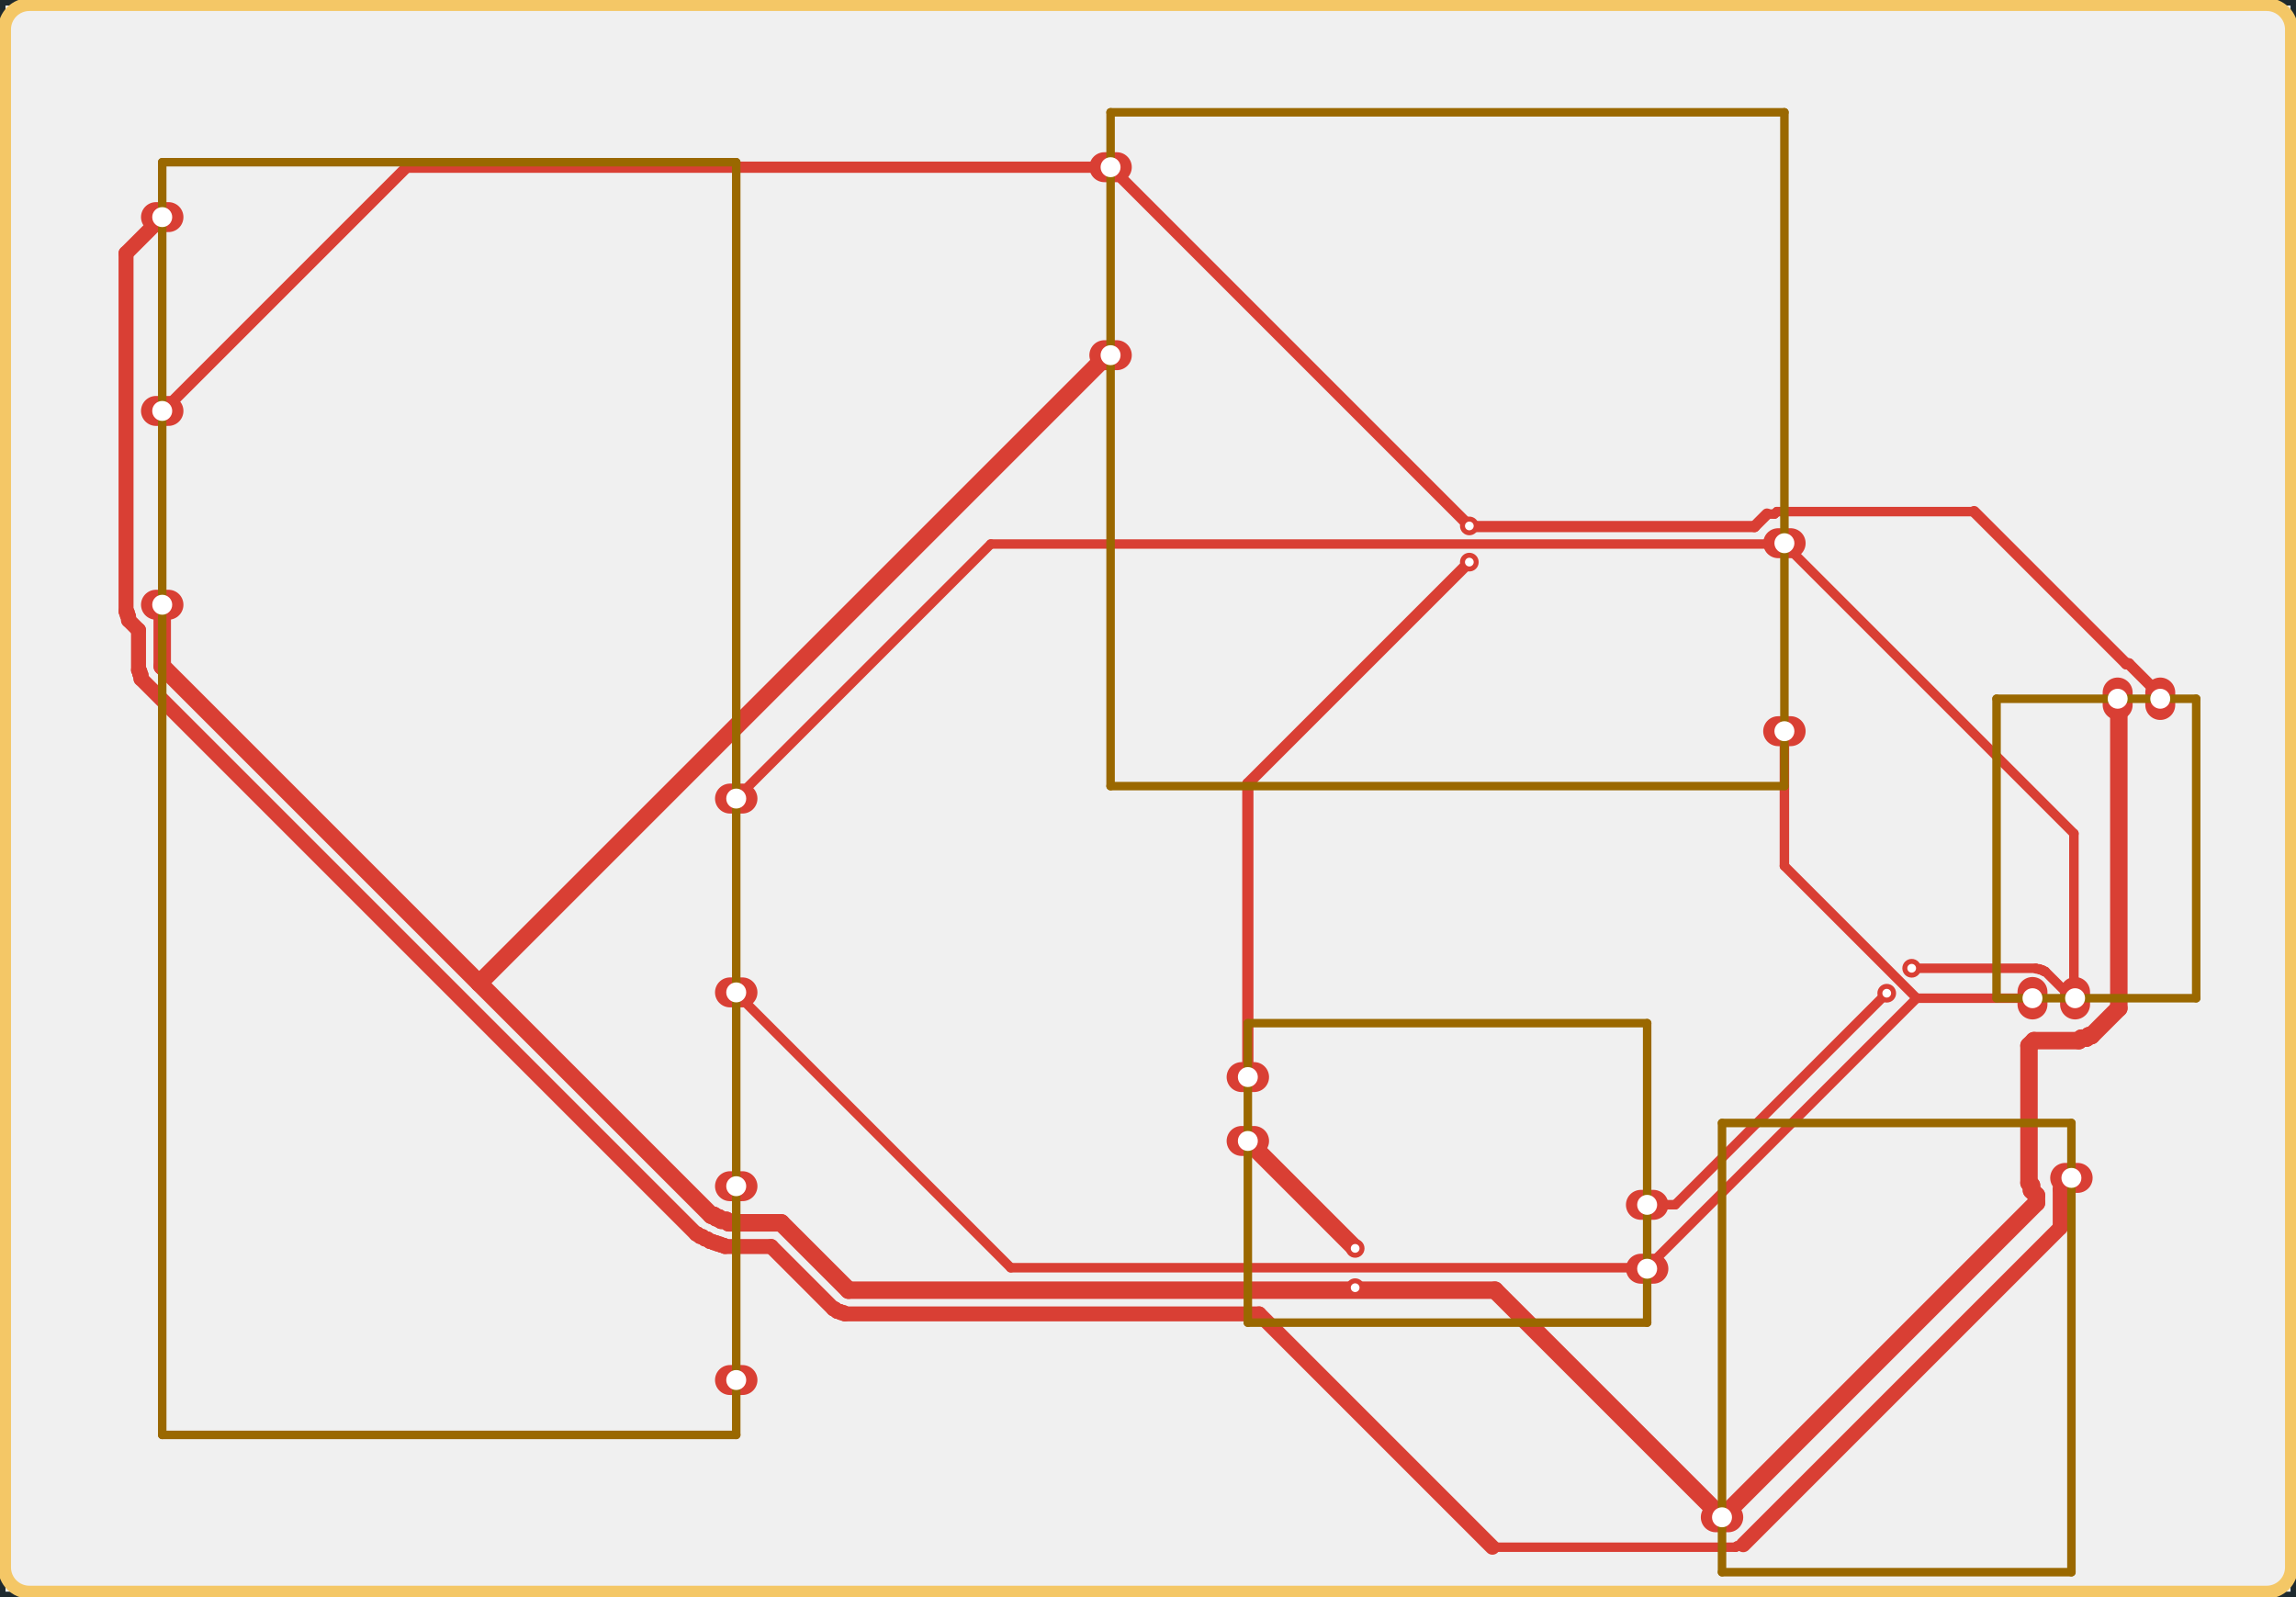
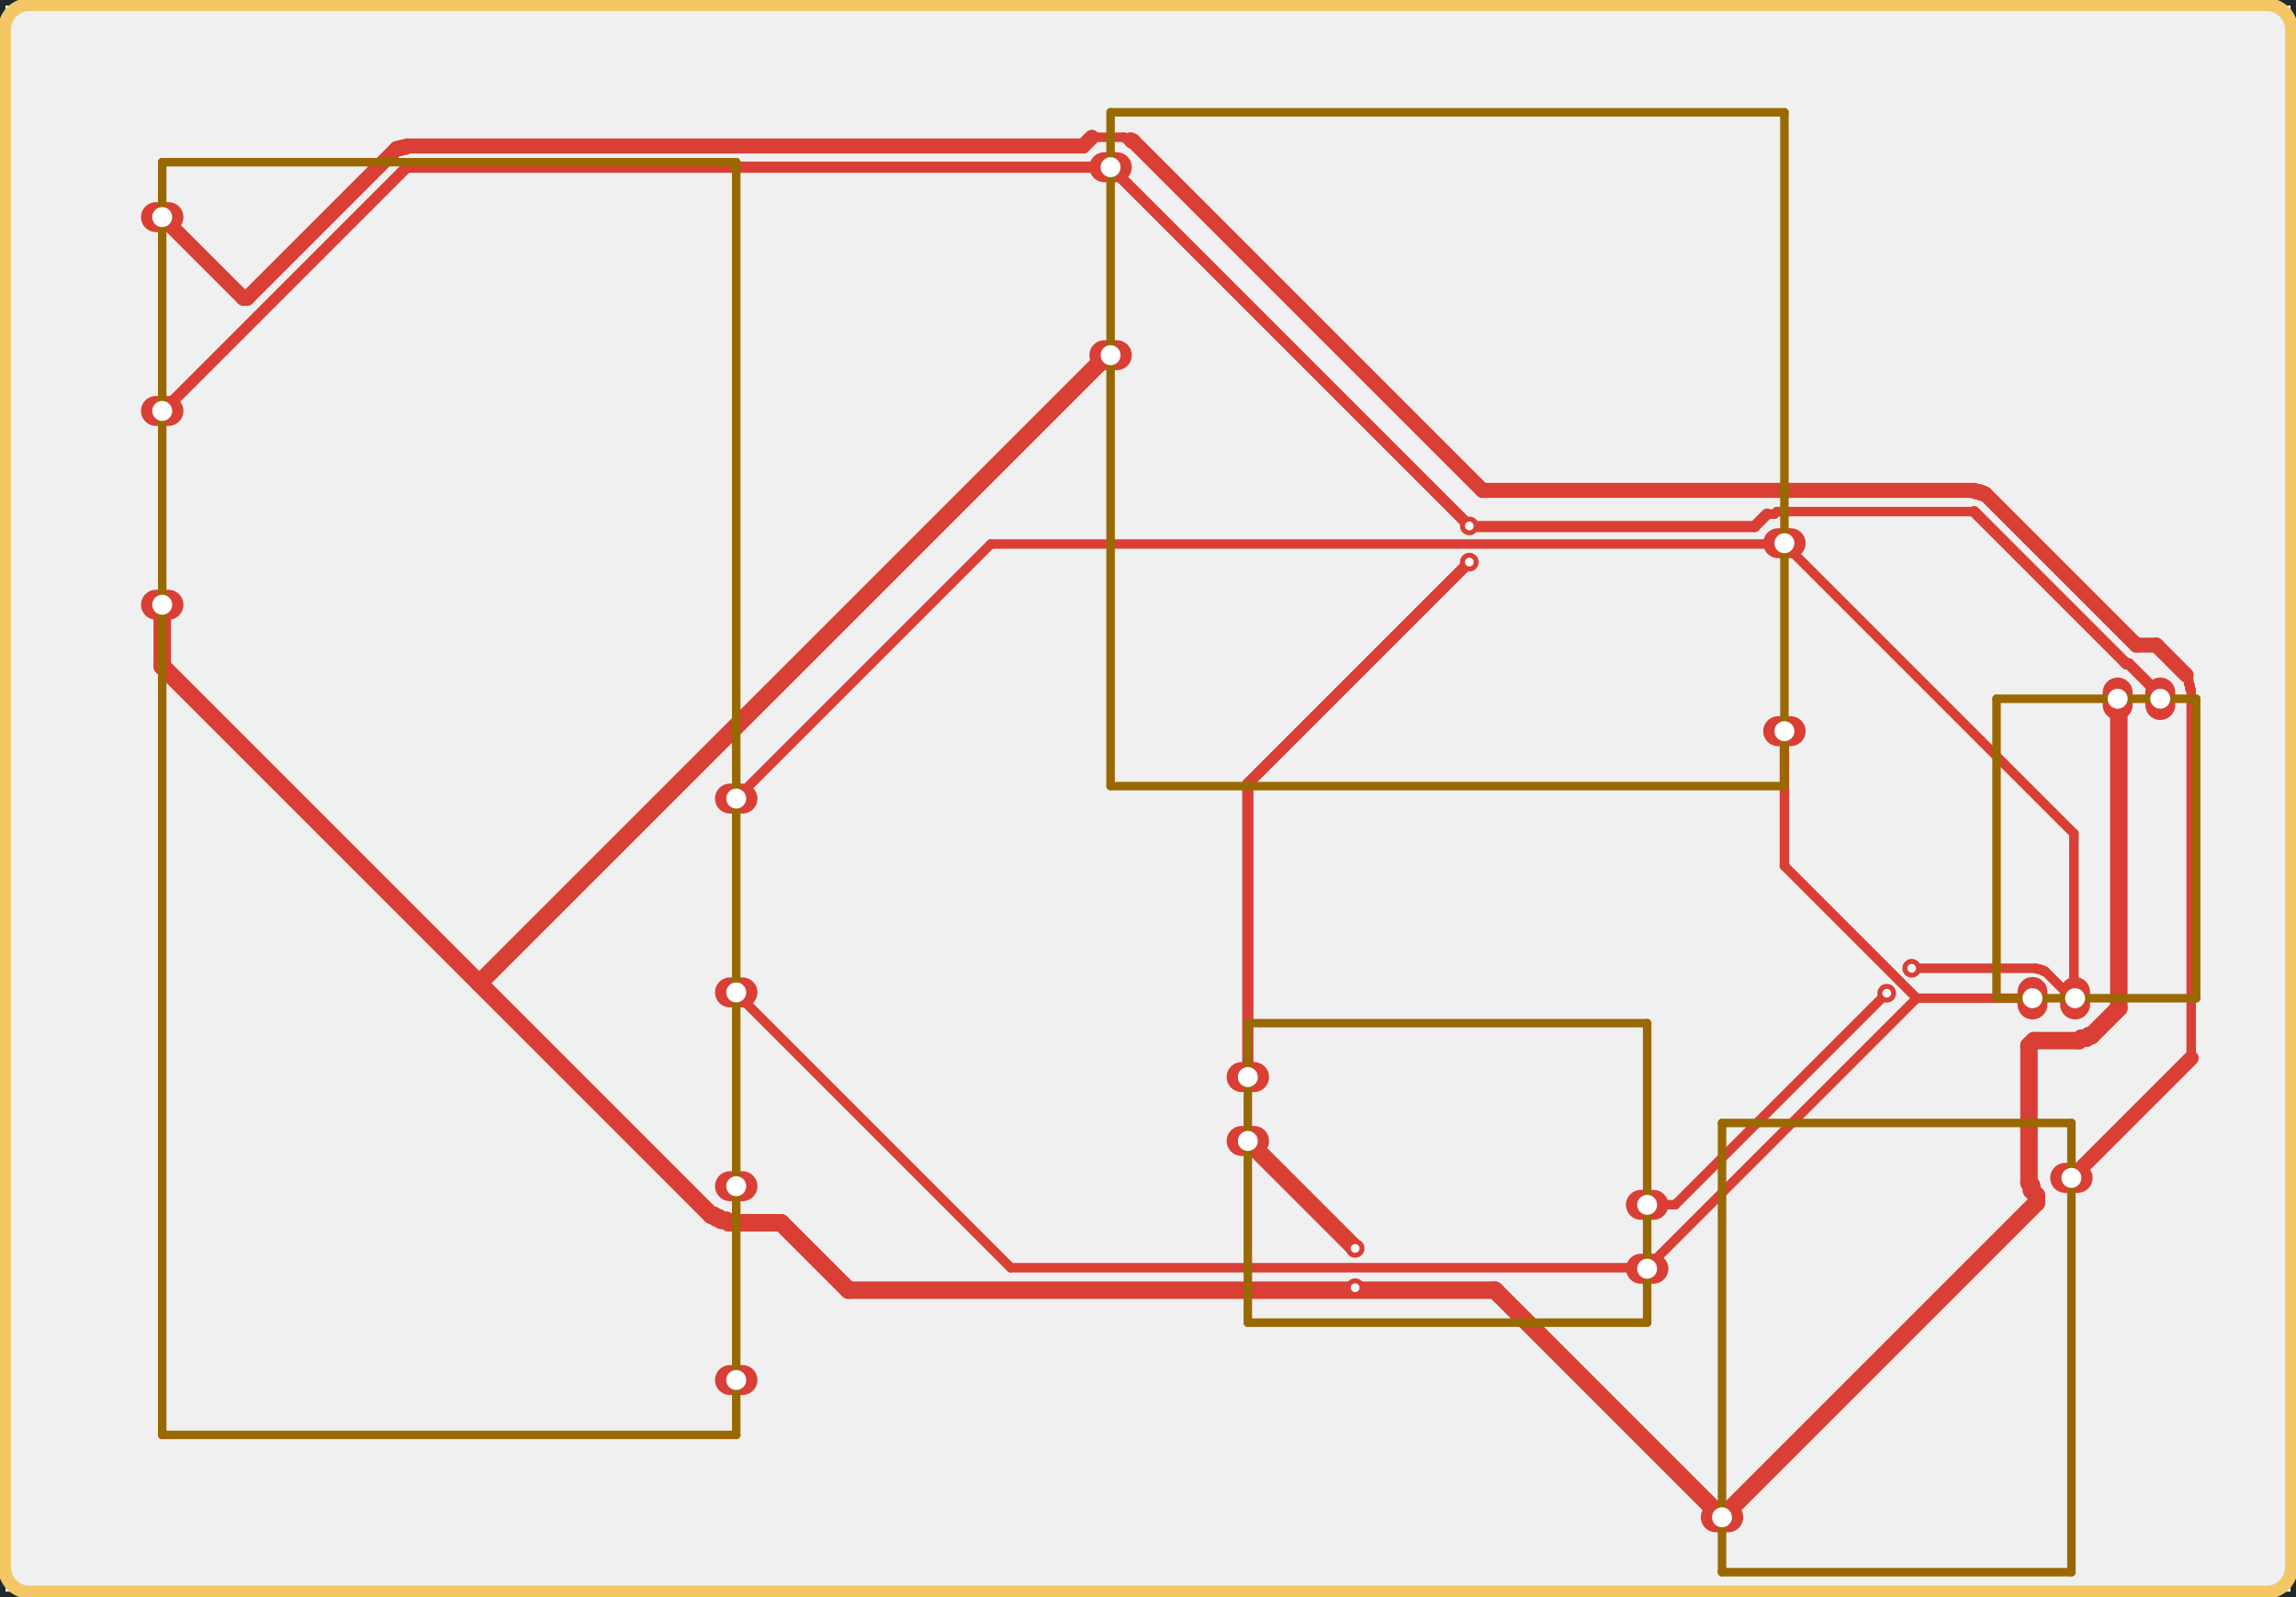
<svg xmlns="http://www.w3.org/2000/svg" version="1.1" width="91.999mm" height="63.983mm" viewBox="0 0 91.999 63.983">
  <g style="fill:#000000; fill-opacity:1;stroke:#000000; stroke-opacity:1; stroke-linecap:round; stroke-linejoin:round;" transform="translate(0 0) scale(1 1)">
</g>
  <g style="fill:none;  stroke:#D93F34; stroke-width:1.2; stroke-opacity:1;  stroke-linecap:round; stroke-linejoin:round;">
-     <path d="M49.75 45.72 L50.25 45.72 " />
-     <path d="M65.75 50.84 L66.25 50.84 " />
-     <path d="M65.75 48.28 L66.25 48.28 " />
-     <path d="M49.75 43.16 L50.25 43.16 " />
-     <path d="M68.75 60.8 L69.25 60.8 " />
-     <path d="M82.75 47.2 L83.25 47.2 " />
-     <path d="M44.25 14.233 L44.75 14.233 " />
-     <path d="M71.25 29.3 L71.75 29.3 " />
-     <path d="M71.25 21.767 L71.75 21.767 " />
-     <path d="M44.25 6.7 L44.75 6.7 " />
-     <path d="M84.853 28.25 L84.853 27.75 " />
-     <path d="M81.44 40.25 L81.44 39.75 " />
-     <path d="M83.147 40.25 L83.147 39.75 " />
-     <path d="M86.56 28.25 L86.56 27.75 " />
    <path d="M6.25 16.467 L6.75 16.467 " />
    <path d="M6.25 24.233 L6.75 24.233 " />
    <path d="M29.25 55.3 L29.75 55.3 " />
    <path d="M29.25 39.767 L29.75 39.767 " />
    <path d="M29.25 32 L29.75 32 " />
    <path d="M29.25 47.533 L29.75 47.533 " />
    <path d="M6.25 8.7 L6.75 8.7 " />
+     <path d="M44.25 14.233 L44.75 14.233 " />
+     <path d="M71.25 29.3 L71.75 29.3 " />
+     <path d="M71.25 21.767 L71.75 21.767 " />
+     <path d="M44.25 6.7 L44.75 6.7 " />
+     <path d="M68.75 60.8 L69.25 60.8 " />
+     <path d="M82.75 47.2 L83.25 47.2 " />
+     <path d="M49.75 45.72 L50.25 45.72 " />
+     <path d="M65.75 50.84 L66.25 50.84 " />
+     <path d="M65.75 48.28 L66.25 48.28 " />
+     <path d="M49.75 43.16 L50.25 43.16 " />
+     <path d="M84.853 28.25 L84.853 27.75 " />
+     <path d="M81.44 40.25 L81.44 39.75 " />
+     <path d="M83.147 40.25 L83.147 39.75 " />
+     <path d="M86.56 28.25 L86.56 27.75 " />
  </g>
  <g style="fill:#D93F34; fill-opacity:1; stroke:none;">
+     <circle cx="58.875" cy="22.525" r="0.375" />
+     <circle cx="58.875" cy="21.075" r="0.375" />
    <circle cx="54.3" cy="51.6" r="0.375" />
    <circle cx="54.3" cy="50.025" r="0.375" />
+     <circle cx="75.6" cy="39.8" r="0.375" />
    <circle cx="76.6" cy="38.8" r="0.375" />
-     <circle cx="75.6" cy="39.8" r="0.375" />
-     <circle cx="58.875" cy="21.075" r="0.375" />
-     <circle cx="58.875" cy="22.525" r="0.375" />
+   </g>
+   <g style="fill:none;  stroke:#D93F34; stroke-width:0.38; stroke-opacity:1;  stroke-linecap:round; stroke-linejoin:round;">
+     <path d="M71.1 20.6 L71.2 20.5 " />
+   </g>
+   <g style="fill:none;  stroke:#D93F34; stroke-width:0.45; stroke-opacity:1;  stroke-linecap:round; stroke-linejoin:round;">
+     <path d="M58.9 21.1 L70.3 21.1 " />
+     <path d="M44.5 6.7 L58.9 21.1 " />
+   </g>
+   <g style="fill:none;  stroke:#D93F34; stroke-width:0.38; stroke-opacity:1;  stroke-linecap:round; stroke-linejoin:round;">
+     <path d="M70.8 20.6 L71.1 20.6 " />
+   </g>
+   <g style="fill:none;  stroke:#D93F34; stroke-width:0.45; stroke-opacity:1;  stroke-linecap:round; stroke-linejoin:round;">
+     <path d="M16.3 6.7 L44.5 6.7 " />
+     <path d="M50 31.4 L50 43.15 " />
+   </g>
+   <g style="fill:none;  stroke:#D93F34; stroke-width:0.38; stroke-opacity:1;  stroke-linecap:round; stroke-linejoin:round;">
+     <path d="M71.2 20.5 L79.1 20.5 " />
+   </g>
+   <g style="fill:none;  stroke:#D93F34; stroke-width:0.45; stroke-opacity:1;  stroke-linecap:round; stroke-linejoin:round;">
+     <path d="M70.3 21.1 L70.8 20.6 " />
+     <path d="M85.3 26.6 L86.6 27.9 " />
+     <path d="M85.2 26.6 L85.3 26.6 " />
+     <path d="M79.1 20.5 L85.2 26.6 " />
+     <path d="M58.875 22.525 L50 31.4 " />
+     <path d="M6.5 16.5 L16.3 6.7 " />
  </g>
  <g style="fill:none;  stroke:#D93F34; stroke-width:0.7; stroke-opacity:1;  stroke-linecap:round; stroke-linejoin:round;">
+     <path d="M31.3 49 L29.2 49 " />
+     <path d="M81.3 41.9 L81.5 41.7 " />
+     <path d="M81.6 47.9 L81.4 47.7 " />
+     <path d="M29.1 48.9 L28.9 48.9 " />
    <path d="M81.4 47.5 L81.3 47.4 " />
+     <path d="M6.5 26.7 L6.5 24.2 " />
+     <path d="M83.3 41.7 L83.4 41.6 " />
+     <path d="M28.5 48.7 L6.5 26.7 " />
+     <path d="M81.4 47.7 L81.4 47.5 " />
+     <path d="M81.5 41.7 L83.3 41.7 " />
+     <path d="M83.4 41.6 L83.6 41.6 " />
+     <path d="M34 51.7 L31.3 49 " />
+     <path d="M83.8 41.5 L84.9 40.4 " />
    <path d="M81.6 48.2 L81.6 47.9 " />
+     <path d="M69 60.8 L81.6 48.2 " />
+     <path d="M28.8 48.8 L28.7 48.8 " />
    <path d="M28.9 48.9 L28.8 48.8 " />
-     <path d="M31.3 49 L29.2 49 " />
-     <path d="M69 60.8 L81.6 48.2 " />
-     <path d="M81.3 41.9 L81.5 41.7 " />
    <path d="M19.2 39.4 L44.4 14.2 " />
+     <path d="M81.3 47.4 L81.3 41.9 " />
+     <path d="M28.7 48.8 L28.6 48.7 " />
+     <path d="M29.2 49 L29.1 48.9 " />
+     <path d="M59.9 51.7 L34 51.7 " />
+     <path d="M28.6 48.7 L28.5 48.7 " />
    <path d="M83.6 41.6 L83.7 41.5 " />
-     <path d="M81.5 41.7 L83.3 41.7 " />
-     <path d="M81.3 47.4 L81.3 41.9 " />
-     <path d="M29.2 49 L29.1 48.9 " />
-     <path d="M29.1 48.9 L28.9 48.9 " />
-     <path d="M83.4 41.6 L83.6 41.6 " />
+     <path d="M83.7 41.5 L83.8 41.5 " />
    <path d="M84.9 40.4 L84.9 28 " />
-     <path d="M28.5 48.7 L6.5 26.7 " />
-     <path d="M28.8 48.8 L28.7 48.8 " />
-     <path d="M81.6 47.9 L81.4 47.7 " />
-     <path d="M28.7 48.8 L28.6 48.7 " />
-     <path d="M83.8 41.5 L84.9 40.4 " />
-     <path d="M6.5 26.7 L6.5 24.2 " />
+     <path d="M54.3 50.025 L50 45.725 " />
    <path d="M69 60.8 L59.9 51.7 " />
-     <path d="M83.3 41.7 L83.4 41.6 " />
-     <path d="M59.9 51.7 L34 51.7 " />
-     <path d="M54.3 50.025 L50 45.725 " />
-     <path d="M81.4 47.7 L81.4 47.5 " />
-     <path d="M34 51.7 L31.3 49 " />
-     <path d="M28.6 48.7 L28.5 48.7 " />
-     <path d="M83.7 41.5 L83.8 41.5 " />
-   </g>
-   <g style="fill:none;  stroke:#D93F34; stroke-width:0.38; stroke-opacity:1;  stroke-linecap:round; stroke-linejoin:round;">
-     <path d="M71.5 34.7 L71.5 29.3 " />
+   </g>
+   <g style="fill:none;  stroke:#D93F34; stroke-width:0.38; stroke-opacity:1;  stroke-linecap:round; stroke-linejoin:round;">
    <path d="M40.5 50.8 L66 50.8 " />
-     <path d="M66 50.8 L76.8 40 " />
    <path d="M76.8 40 L71.5 34.7 " />
    <path d="M76.8 40 L81.4 40 " />
+     <path d="M71.5 34.7 L71.5 29.3 " />
+     <path d="M66 50.8 L76.8 40 " />
    <path d="M29.5 39.8 L40.5 50.8 " />
-     <path d="M29.5 32 L39.7 21.8 " />
    <path d="M83.1 33.4 L83.1 40 " />
    <path d="M81.775 38.85 L81.725 38.85 " />
    <path d="M81.95 38.925 L81.9 38.925 " />
+     <path d="M67.125 48.275 L66 48.275 " />
    <path d="M83.025 40 L81.95 38.925 " />
    <path d="M81.8 38.875 L81.775 38.85 " />
    <path d="M81.85 38.875 L81.8 38.875 " />
+     <path d="M81.7 38.825 L81.6 38.825 " />
+     <path d="M71.5 21.8 L83.1 33.4 " />
+     <path d="M81.9 38.925 L81.85 38.875 " />
+     <path d="M75.6 39.8 L67.125 48.275 " />
+     <path d="M29.5 32 L39.7 21.8 " />
    <path d="M81.575 38.8 L76.6 38.8 " />
    <path d="M39.7 21.8 L71.5 21.8 " />
    <path d="M81.725 38.85 L81.7 38.825 " />
    <path d="M81.6 38.825 L81.575 38.8 " />
-     <path d="M81.7 38.825 L81.6 38.825 " />
-     <path d="M71.5 21.8 L83.1 33.4 " />
-     <path d="M81.9 38.925 L81.85 38.875 " />
-     <path d="M67.125 48.275 L66 48.275 " />
-     <path d="M75.6 39.8 L67.125 48.275 " />
-     <path d="M71.1 20.6 L71.2 20.5 " />
-   </g>
-   <g style="fill:none;  stroke:#D93F34; stroke-width:0.45; stroke-opacity:1;  stroke-linecap:round; stroke-linejoin:round;">
-     <path d="M85.2 26.6 L85.3 26.6 " />
-     <path d="M16.3 6.7 L44.5 6.7 " />
-     <path d="M85.3 26.6 L86.6 27.9 " />
-     <path d="M50 31.4 L50 43.15 " />
-   </g>
-   <g style="fill:none;  stroke:#D93F34; stroke-width:0.38; stroke-opacity:1;  stroke-linecap:round; stroke-linejoin:round;">
-     <path d="M70.8 20.6 L71.1 20.6 " />
-     <path d="M71.2 20.5 L79.1 20.5 " />
-   </g>
-   <g style="fill:none;  stroke:#D93F34; stroke-width:0.45; stroke-opacity:1;  stroke-linecap:round; stroke-linejoin:round;">
-     <path d="M6.5 16.5 L16.3 6.7 " />
-     <path d="M70.3 21.1 L70.8 20.6 " />
-     <path d="M44.5 6.7 L58.9 21.1 " />
-     <path d="M79.1 20.5 L85.2 26.6 " />
-     <path d="M58.875 22.525 L50 31.4 " />
-     <path d="M58.9 21.1 L70.3 21.1 " />
-   </g>
-   <g style="fill:none;  stroke:#D93F34; stroke-width:0.6; stroke-opacity:1;  stroke-linecap:round; stroke-linejoin:round;">
-     <path d="M28.7 49.8 L28.6 49.8 " />
-     <path d="M33.45 52.45 L33.4 52.45 " />
-     <path d="M5.15 24.85 L5.15 24.7 " />
-     <path d="M33.4 52.45 L30.9 49.95 " />
-     <path d="M29 49.9 L28.9 49.9 " />
-     <path d="M5.65 27.2 L5.65 27.05 " />
-     <path d="M59.8 62 L50.45 52.65 " />
-     <path d="M5.6 26.9 L5.55 26.85 " />
-   </g>
-   <g style="fill:none;  stroke:#D93F34; stroke-width:0.38; stroke-opacity:1;  stroke-linecap:round; stroke-linejoin:round;">
-     <path d="M69.55 62 L59.8 62 " />
-   </g>
-   <g style="fill:none;  stroke:#D93F34; stroke-width:0.6; stroke-opacity:1;  stroke-linecap:round; stroke-linejoin:round;">
-     <path d="M28.35 49.65 L28.25 49.65 " />
-     <path d="M33.7 52.6 L33.65 52.55 " />
-     <path d="M5.65 27.05 L5.6 27 " />
-     <path d="M50.45 52.65 L33.85 52.65 " />
-   </g>
-   <g style="fill:none;  stroke:#D93F34; stroke-width:0.38; stroke-opacity:1;  stroke-linecap:round; stroke-linejoin:round;">
-     <path d="M69.75 61.9 L69.7 61.95 " />
-     <path d="M69.7 61.95 L69.6 61.95 " />
-   </g>
-   <g style="fill:none;  stroke:#D93F34; stroke-width:0.6; stroke-opacity:1;  stroke-linecap:round; stroke-linejoin:round;">
-     <path d="M5.1 24.55 L5.05 24.5 " />
-     <path d="M5.1 24.65 L5.1 24.55 " />
-     <path d="M5.05 10.15 L6.5 8.7 " />
-     <path d="M33.8 52.6 L33.7 52.6 " />
-     <path d="M27.9 49.45 L5.65 27.2 " />
-     <path d="M5.15 24.7 L5.1 24.65 " />
-     <path d="M28.15 49.55 L28.05 49.55 " />
-     <path d="M27.95 49.45 L27.9 49.45 " />
-     <path d="M83 47.2 L82.55 47.65 " />
-     <path d="M30.9 49.95 L29.05 49.95 " />
-     <path d="M28.85 49.85 L28.75 49.85 " />
-   </g>
-   <g style="fill:none;  stroke:#D93F34; stroke-width:0.38; stroke-opacity:1;  stroke-linecap:round; stroke-linejoin:round;">
-     <path d="M69.85 61.9 L69.75 61.9 " />
-     <path d="M69.6 61.95 L69.55 62 " />
-   </g>
-   <g style="fill:none;  stroke:#D93F34; stroke-width:0.6; stroke-opacity:1;  stroke-linecap:round; stroke-linejoin:round;">
-     <path d="M28.9 49.9 L28.85 49.85 " />
-     <path d="M33.55 52.55 L33.45 52.45 " />
-     <path d="M29.05 49.95 L29 49.9 " />
-     <path d="M5.05 24.5 L5.05 10.15 " />
-     <path d="M5.6 27 L5.6 26.9 " />
-     <path d="M28.45 49.75 L28.35 49.65 " />
-     <path d="M5.55 26.85 L5.55 25.25 " />
-     <path d="M28.6 49.8 L28.55 49.75 " />
-     <path d="M82.55 49.2 L69.85 61.9 " />
-     <path d="M28.05 49.55 L27.95 49.45 " />
-     <path d="M28.55 49.75 L28.45 49.75 " />
-     <path d="M28.25 49.65 L28.15 49.55 " />
-     <path d="M33.65 52.55 L33.55 52.55 " />
-     <path d="M82.55 47.65 L82.55 49.2 " />
-     <path d="M5.55 25.25 L5.15 24.85 " />
-     <path d="M33.85 52.65 L33.8 52.6 " />
-     <path d="M28.75 49.85 L28.7 49.8 " />
+   </g>
+   <g style="fill:none;  stroke:#D93F34; stroke-width:0.6; stroke-opacity:1;  stroke-linecap:round; stroke-linejoin:round;">
+     <path d="M79.3 19.7 L79.35 19.75 " />
+     <path d="M45.35 5.65 L45.4 5.65 " />
+     <path d="M9.75 11.95 L9.9 11.95 " />
+     <path d="M16.1 5.9 L16.25 5.9 " />
+     <path d="M59.4 19.65 L79.1 19.65 " />
+   </g>
+   <g style="fill:none;  stroke:#D93F34; stroke-width:0.38; stroke-opacity:1;  stroke-linecap:round; stroke-linejoin:round;">
+     <path d="M87.8 27.65 L87.8 42.4 " />
+   </g>
+   <g style="fill:none;  stroke:#D93F34; stroke-width:0.6; stroke-opacity:1;  stroke-linecap:round; stroke-linejoin:round;">
+     <path d="M79.15 19.7 L79.3 19.7 " />
+   </g>
+   <g style="fill:none;  stroke:#D93F34; stroke-width:0.38; stroke-opacity:1;  stroke-linecap:round; stroke-linejoin:round;">
+     <path d="M87.7 27.25 L87.7 27.4 " />
+   </g>
+   <g style="fill:none;  stroke:#D93F34; stroke-width:0.6; stroke-opacity:1;  stroke-linecap:round; stroke-linejoin:round;">
+     <path d="M15.9 5.95 L16.05 5.95 " />
+     <path d="M85.6 25.85 L86.4 25.85 " />
+   </g>
+   <g style="fill:none;  stroke:#D93F34; stroke-width:0.38; stroke-opacity:1;  stroke-linecap:round; stroke-linejoin:round;">
+     <path d="M45.25 5.6 L45.3 5.6 " />
+   </g>
+   <g style="fill:none;  stroke:#D93F34; stroke-width:0.6; stroke-opacity:1;  stroke-linecap:round; stroke-linejoin:round;">
+     <path d="M43.4 5.85 L43.75 5.5 " />
+     <path d="M6.5 8.7 L9.75 11.95 " />
+     <path d="M79.1 19.65 L79.15 19.7 " />
+   </g>
+   <g style="fill:none;  stroke:#D93F34; stroke-width:0.38; stroke-opacity:1;  stroke-linecap:round; stroke-linejoin:round;">
+     <path d="M43.75 5.5 L45.05 5.5 " />
+     <path d="M87.75 27.45 L87.75 27.6 " />
+   </g>
+   <g style="fill:none;  stroke:#D93F34; stroke-width:0.6; stroke-opacity:1;  stroke-linecap:round; stroke-linejoin:round;">
+     <path d="M79.45 19.75 L79.5 19.8 " />
+     <path d="M79.35 19.75 L79.45 19.75 " />
+   </g>
+   <g style="fill:none;  stroke:#D93F34; stroke-width:0.38; stroke-opacity:1;  stroke-linecap:round; stroke-linejoin:round;">
+     <path d="M87.7 27.4 L87.75 27.45 " />
+     <path d="M45.05 5.5 L45.1 5.55 " />
+   </g>
+   <g style="fill:none;  stroke:#D93F34; stroke-width:0.6; stroke-opacity:1;  stroke-linecap:round; stroke-linejoin:round;">
+     <path d="M45.4 5.65 L59.4 19.65 " />
+     <path d="M16.05 5.95 L16.1 5.9 " />
+   </g>
+   <g style="fill:none;  stroke:#D93F34; stroke-width:0.38; stroke-opacity:1;  stroke-linecap:round; stroke-linejoin:round;">
+     <path d="M45.1 5.55 L45.2 5.55 " />
+   </g>
+   <g style="fill:none;  stroke:#D93F34; stroke-width:0.6; stroke-opacity:1;  stroke-linecap:round; stroke-linejoin:round;">
+     <path d="M87.8 42.4 L83 47.2 " />
+     <path d="M16.3 5.85 L43.4 5.85 " />
+     <path d="M45.3 5.6 L45.35 5.65 " />
+     <path d="M9.9 11.95 L15.9 5.95 " />
+     <path d="M16.25 5.9 L16.3 5.85 " />
+     <path d="M79.5 19.8 L79.55 19.8 " />
+     <path d="M79.55 19.8 L85.6 25.85 " />
+     <path d="M86.4 25.85 L87.6 27.05 " />
+   </g>
+   <g style="fill:none;  stroke:#D93F34; stroke-width:0.38; stroke-opacity:1;  stroke-linecap:round; stroke-linejoin:round;">
+     <path d="M87.75 27.6 L87.8 27.65 " />
+     <path d="M45.2 5.55 L45.25 5.6 " />
+     <path d="M87.6 27.05 L87.6 27.15 " />
+     <path d="M87.6 27.15 L87.7 27.25 " />
  </g>
  <g style="fill:none;  stroke:#9A6800; stroke-width:0.34; stroke-opacity:1;  stroke-linecap:round; stroke-linejoin:round;">
    <path d="M6.5 6.5 L29.5 6.5 " />
    <path d="M6.5 57.5 L6.5 6.5 " />
    <path d="M29.5 6.5 L29.5 57.5 " />
    <path d="M29.5 57.5 L6.5 57.5 " />
    <path d="M44.5 4.5 L71.5 4.5 " />
    <path d="M44.5 31.5 L44.5 4.5 " />
    <path d="M50 41 L66 41 " />
    <path d="M50 53 L50 41 " />
    <path d="M66 41 L66 53 " />
    <path d="M66 53 L50 53 " />
    <path d="M69 45 L83 45 " />
    <path d="M69 63 L69 45 " />
    <path d="M71.5 4.5 L71.5 31.5 " />
    <path d="M71.5 31.5 L44.5 31.5 " />
    <path d="M80 28 L88 28 " />
    <path d="M80 40 L80 28 " />
    <path d="M83 45 L83 63 " />
    <path d="M83 63 L69 63 " />
    <path d="M88 28 L88 40 " />
    <path d="M88 40 L80 40 " />
  </g>
  <g style="fill:none;  stroke:#1F2A2E; stroke-width:0.44; stroke-opacity:1;  stroke-linecap:round; stroke-linejoin:round;">
    <path d="M0 0 L92 0 " />
    <path d="M0 64 L0 0 " />
    <path d="M92 0 L92 64 " />
    <path d="M92 64 L0 64 " />
  </g>
  <g style="fill:#FFFFFF; fill-opacity:1; stroke:none;">
+     <circle cx="58.875" cy="22.525" r="0.175" />
+     <circle cx="58.875" cy="21.075" r="0.175" />
    <circle cx="54.3" cy="51.6" r="0.175" />
    <circle cx="54.3" cy="50.025" r="0.175" />
+     <circle cx="75.6" cy="39.8" r="0.175" />
    <circle cx="76.6" cy="38.8" r="0.175" />
-     <circle cx="75.6" cy="39.8" r="0.175" />
-     <circle cx="58.875" cy="21.075" r="0.175" />
-     <circle cx="58.875" cy="22.525" r="0.175" />
+   </g>
+   <g style="fill:#FFFFFF; fill-opacity:1; stroke:none;">
+     <circle cx="6.5" cy="16.467" r="0.4" />
+   </g>
+   <g style="fill:#FFFFFF; fill-opacity:1; stroke:none;">
+     <circle cx="6.5" cy="24.233" r="0.4" />
+   </g>
+   <g style="fill:#FFFFFF; fill-opacity:1; stroke:none;">
+     <circle cx="29.5" cy="55.3" r="0.4" />
+   </g>
+   <g style="fill:#FFFFFF; fill-opacity:1; stroke:none;">
+     <circle cx="29.5" cy="39.767" r="0.4" />
+   </g>
+   <g style="fill:#FFFFFF; fill-opacity:1; stroke:none;">
+     <circle cx="29.5" cy="32" r="0.4" />
+   </g>
+   <g style="fill:#FFFFFF; fill-opacity:1; stroke:none;">
+     <circle cx="29.5" cy="47.533" r="0.4" />
+   </g>
+   <g style="fill:#FFFFFF; fill-opacity:1; stroke:none;">
+     <circle cx="6.5" cy="8.7" r="0.4" />
+   </g>
+   <g style="fill:#FFFFFF; fill-opacity:1; stroke:none;">
+     <circle cx="44.5" cy="14.233" r="0.4" />
+   </g>
+   <g style="fill:#FFFFFF; fill-opacity:1; stroke:none;">
+     <circle cx="71.5" cy="29.3" r="0.4" />
+   </g>
+   <g style="fill:#FFFFFF; fill-opacity:1; stroke:none;">
+     <circle cx="71.5" cy="21.767" r="0.4" />
+   </g>
+   <g style="fill:#FFFFFF; fill-opacity:1; stroke:none;">
+     <circle cx="44.5" cy="6.7" r="0.4" />
+   </g>
+   <g style="fill:#FFFFFF; fill-opacity:1; stroke:none;">
+     <circle cx="69" cy="60.8" r="0.4" />
+   </g>
+   <g style="fill:#FFFFFF; fill-opacity:1; stroke:none;">
+     <circle cx="83" cy="47.2" r="0.4" />
  </g>
  <g style="fill:#FFFFFF; fill-opacity:1; stroke:none;">
    <circle cx="50" cy="45.72" r="0.4" />
  </g>
  <g style="fill:#FFFFFF; fill-opacity:1; stroke:none;">
    <circle cx="66" cy="50.84" r="0.4" />
  </g>
  <g style="fill:#FFFFFF; fill-opacity:1; stroke:none;">
    <circle cx="66" cy="48.28" r="0.4" />
  </g>
  <g style="fill:#FFFFFF; fill-opacity:1; stroke:none;">
    <circle cx="50" cy="43.16" r="0.4" />
  </g>
  <g style="fill:#FFFFFF; fill-opacity:1; stroke:none;">
-     <circle cx="69" cy="60.8" r="0.4" />
-   </g>
-   <g style="fill:#FFFFFF; fill-opacity:1; stroke:none;">
-     <circle cx="83" cy="47.2" r="0.4" />
-   </g>
-   <g style="fill:#FFFFFF; fill-opacity:1; stroke:none;">
-     <circle cx="44.5" cy="14.233" r="0.4" />
-   </g>
-   <g style="fill:#FFFFFF; fill-opacity:1; stroke:none;">
-     <circle cx="71.5" cy="29.3" r="0.4" />
-   </g>
-   <g style="fill:#FFFFFF; fill-opacity:1; stroke:none;">
-     <circle cx="71.5" cy="21.767" r="0.4" />
-   </g>
-   <g style="fill:#FFFFFF; fill-opacity:1; stroke:none;">
-     <circle cx="44.5" cy="6.7" r="0.4" />
-   </g>
-   <g style="fill:#FFFFFF; fill-opacity:1; stroke:none;">
    <circle cx="84.853" cy="28" r="0.4" />
  </g>
  <g style="fill:#FFFFFF; fill-opacity:1; stroke:none;">
    <circle cx="81.44" cy="40" r="0.4" />
  </g>
  <g style="fill:#FFFFFF; fill-opacity:1; stroke:none;">
    <circle cx="83.147" cy="40" r="0.4" />
  </g>
  <g style="fill:#FFFFFF; fill-opacity:1; stroke:none;">
    <circle cx="86.56" cy="28" r="0.4" />
-   </g>
-   <g style="fill:#FFFFFF; fill-opacity:1; stroke:none;">
-     <circle cx="6.5" cy="16.467" r="0.4" />
-   </g>
-   <g style="fill:#FFFFFF; fill-opacity:1; stroke:none;">
-     <circle cx="6.5" cy="24.233" r="0.4" />
-   </g>
-   <g style="fill:#FFFFFF; fill-opacity:1; stroke:none;">
-     <circle cx="29.5" cy="55.3" r="0.4" />
-   </g>
-   <g style="fill:#FFFFFF; fill-opacity:1; stroke:none;">
-     <circle cx="29.5" cy="39.767" r="0.4" />
-   </g>
-   <g style="fill:#FFFFFF; fill-opacity:1; stroke:none;">
-     <circle cx="29.5" cy="32" r="0.4" />
-   </g>
-   <g style="fill:#FFFFFF; fill-opacity:1; stroke:none;">
-     <circle cx="29.5" cy="47.533" r="0.4" />
-   </g>
-   <g style="fill:#FFFFFF; fill-opacity:1; stroke:none;">
-     <circle cx="6.5" cy="8.7" r="0.4" />
  </g>
  <rect id="blockless-board-outline" x="0.18" y="0.18" width="91.639" height="63.623" rx="1" ry="1" fill="none" stroke="#F4C766" stroke-width="0.52" stroke-opacity="1" stroke-linecap="round" stroke-linejoin="round" />
</svg>
